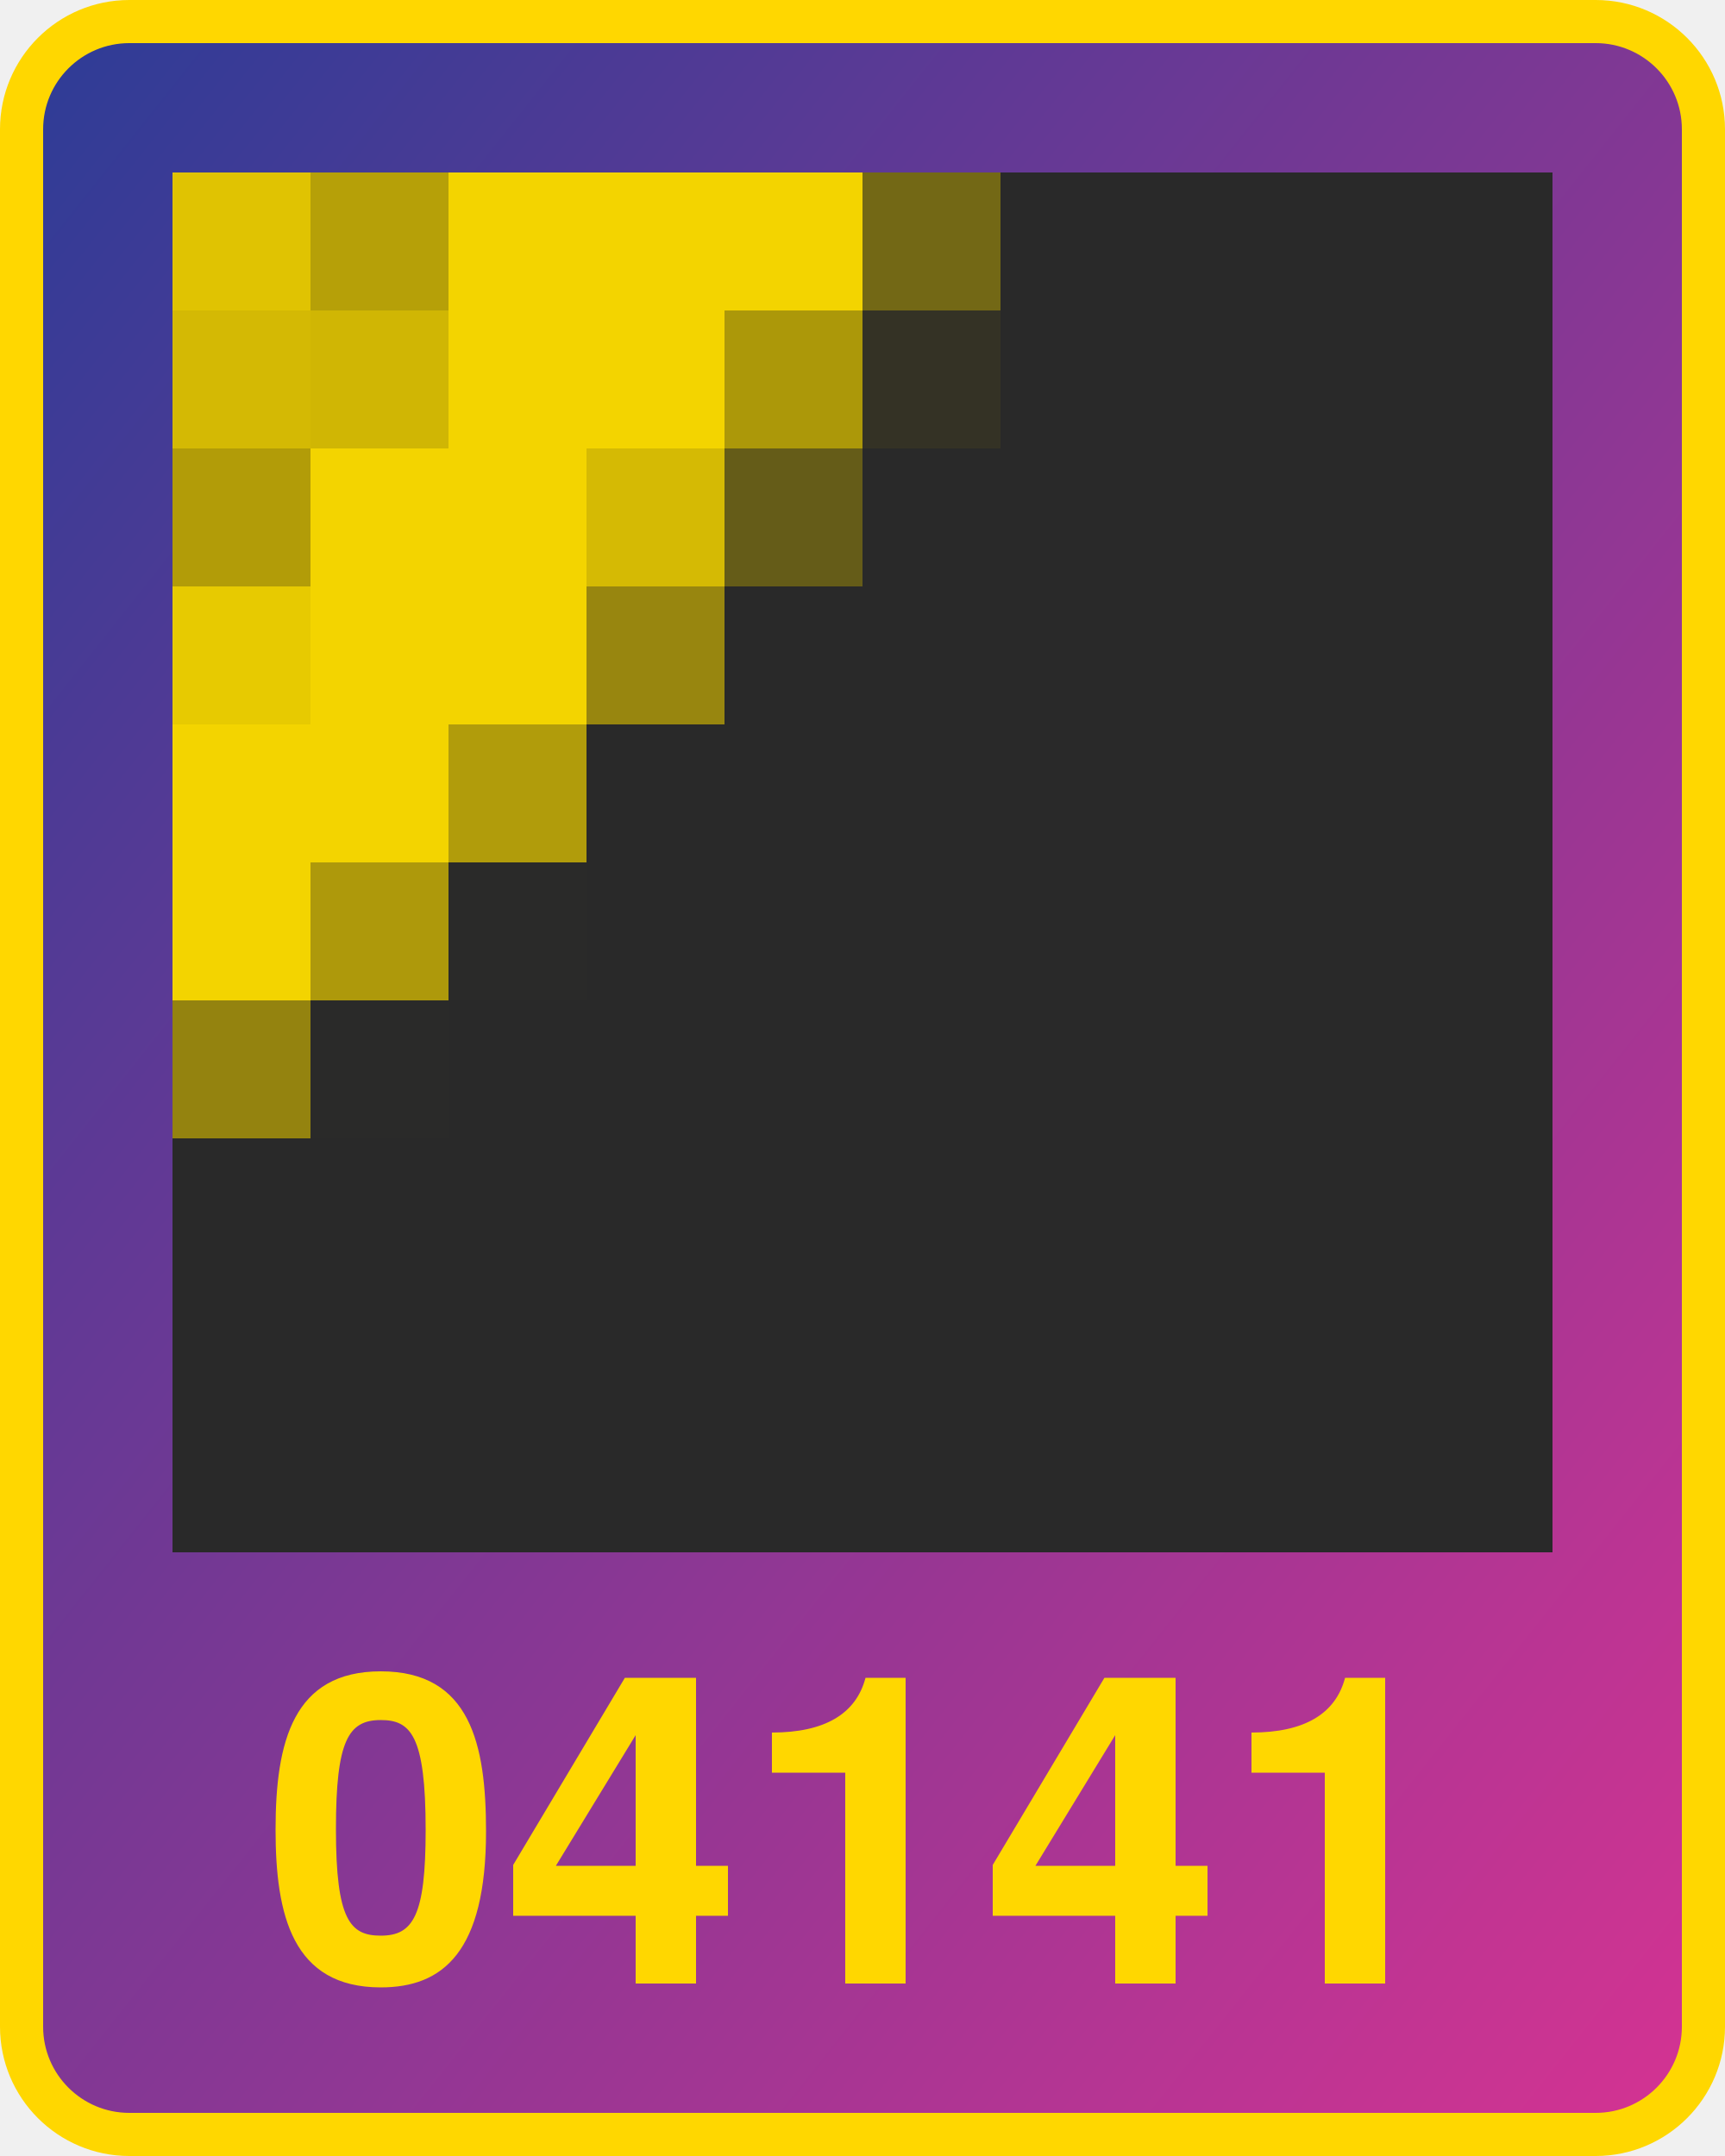
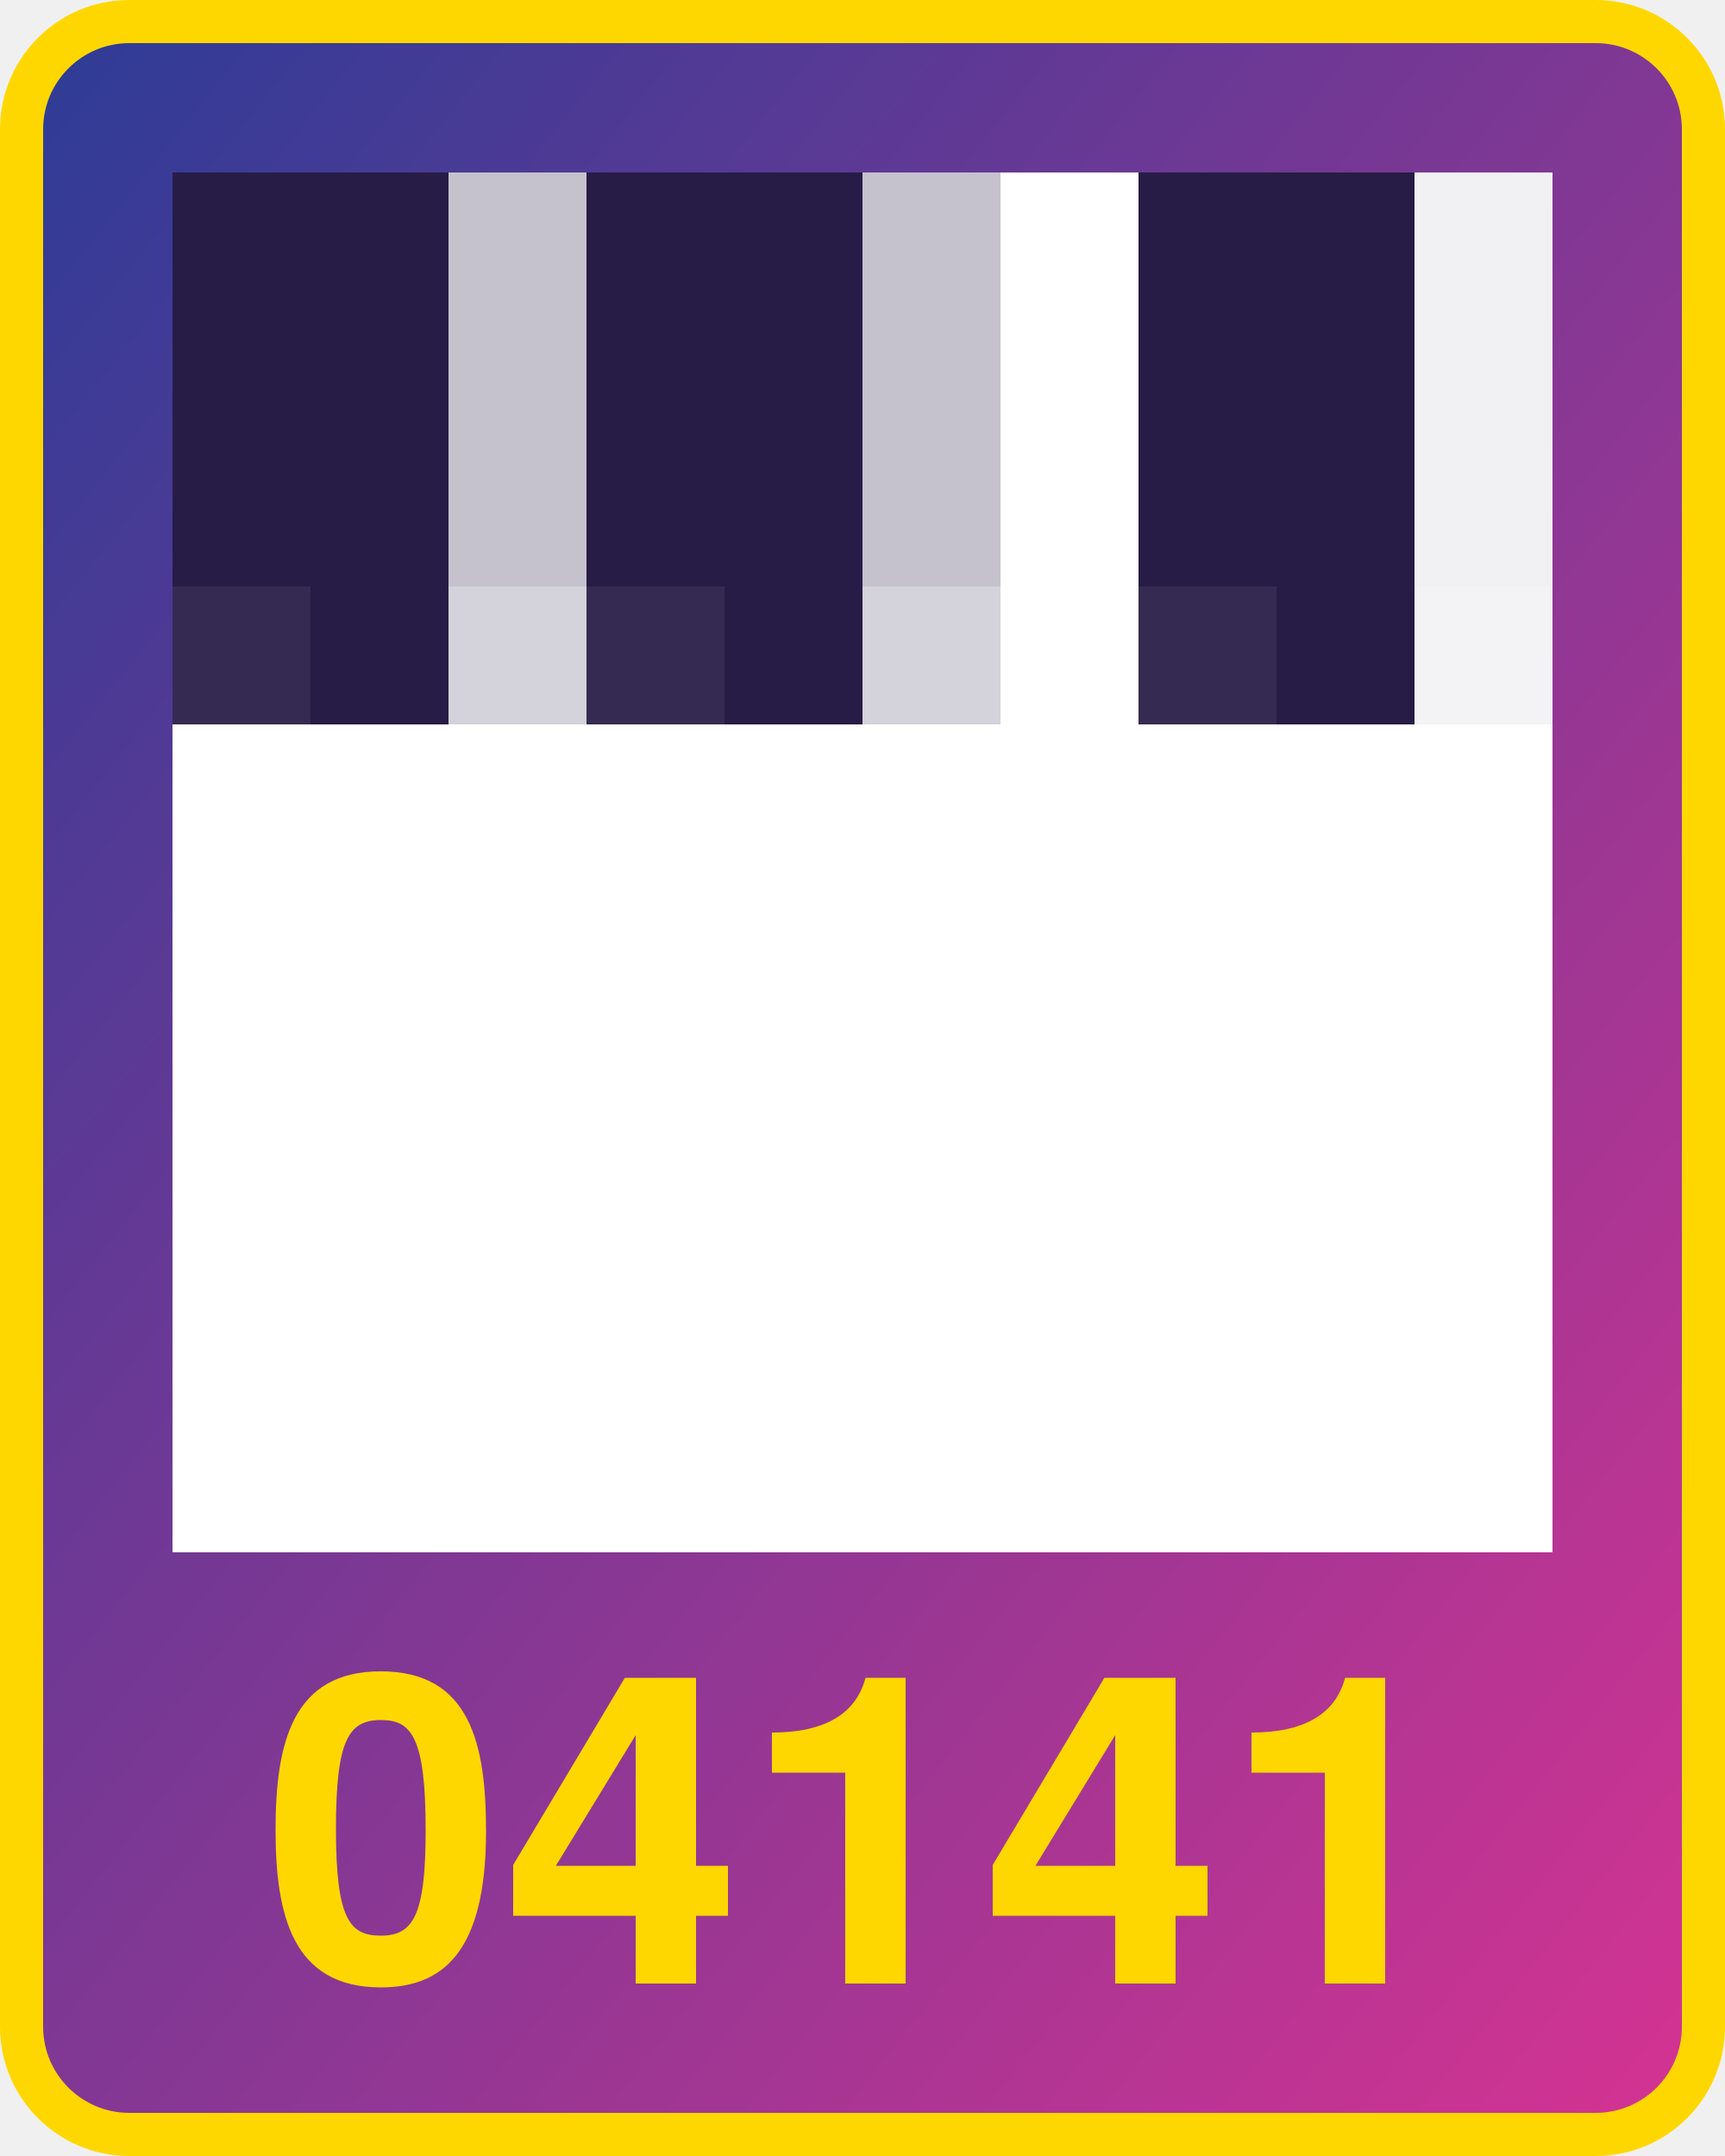
<svg xmlns="http://www.w3.org/2000/svg" width="800" height="1000">
  <defs>
    <linearGradient id="g" x1="0" x2="1" y1="0" y2="1">
      <stop offset="0%" stop-color="#2d3c96" />
      <stop offset="100%" stop-color="#d53392" />
    </linearGradient>
  </defs>
  <rect x="10" y="10" width="780" height="980" fill="url(#g)" rx="50" ry="50" stroke="gold" stroke-width="20" />
  <text x="400" y="920" width="780" text-anchor="middle" style="font:bold 200px 'Helvetica Neue';fill:gold">04141</text>
  <g transform="translate(80 80) scale(64)">
-     <rect x="0" y="0" width="1" height="1" fill="#e0c302" />
-     <rect x="0" y="1" width="1" height="1" fill="#d4b904" />
-     <rect x="0" y="2" width="1" height="1" fill="#b29c08" />
-     <rect x="0" y="3" width="1" height="1" fill="#e7ca01" />
-     <rect x="0" y="4" width="1" height="1" fill="#f3d400" />
-     <rect x="0" y="5" width="1" height="1" fill="#f3d400" />
-     <rect x="0" y="6" width="1" height="1" fill="#94830f" />
-     <rect x="0" y="7" width="1" height="1" fill="#292929" />
-     <rect x="0" y="8" width="1" height="1" fill="#292929" />
-     <rect x="0" y="9" width="1" height="1" fill="#292929" />
-     <rect x="1" y="0" width="1" height="1" fill="#b6a008" />
-     <rect x="1" y="1" width="1" height="1" fill="#d0b604" />
-     <rect x="1" y="2" width="1" height="1" fill="#f3d400" />
-     <rect x="1" y="3" width="1" height="1" fill="#f3d400" />
-     <rect x="1" y="4" width="1" height="1" fill="#f3d400" />
-     <rect x="1" y="5" width="1" height="1" fill="#ae990b" />
-     <rect x="1" y="6" width="1" height="1" fill="#2a2a29" />
-     <rect x="1" y="7" width="1" height="1" fill="#292929" />
-     <rect x="1" y="8" width="1" height="1" fill="#292929" />
-     <rect x="1" y="9" width="1" height="1" fill="#292929" />
-     <rect x="2" y="0" width="1" height="1" fill="#f3d400" />
-     <rect x="2" y="1" width="1" height="1" fill="#f3d400" />
-     <rect x="2" y="2" width="1" height="1" fill="#f3d400" />
-     <rect x="2" y="3" width="1" height="1" fill="#f3d400" />
-     <rect x="2" y="4" width="1" height="1" fill="#b19c0b" />
-     <rect x="2" y="5" width="1" height="1" fill="#2a2a29" />
-     <rect x="2" y="6" width="1" height="1" fill="#292929" />
-     <rect x="2" y="7" width="1" height="1" fill="#292929" />
-     <rect x="2" y="8" width="1" height="1" fill="#292929" />
-     <rect x="2" y="9" width="1" height="1" fill="#292929" />
-     <rect x="3" y="0" width="1" height="1" fill="#f3d400" />
-     <rect x="3" y="1" width="1" height="1" fill="#f3d400" />
-     <rect x="3" y="2" width="1" height="1" fill="#d5ba04" />
-     <rect x="3" y="3" width="1" height="1" fill="#98860f" />
-     <rect x="3" y="4" width="1" height="1" fill="#292929" />
-     <rect x="3" y="5" width="1" height="1" fill="#292929" />
-     <rect x="3" y="6" width="1" height="1" fill="#292929" />
-     <rect x="3" y="7" width="1" height="1" fill="#292929" />
-     <rect x="3" y="8" width="1" height="1" fill="#292929" />
-     <rect x="3" y="9" width="1" height="1" fill="#292929" />
-     <rect x="4" y="0" width="1" height="1" fill="#f3d400" />
-     <rect x="4" y="1" width="1" height="1" fill="#ac9809" />
-     <rect x="4" y="2" width="1" height="1" fill="#655c18" />
-     <rect x="4" y="3" width="1" height="1" fill="#292929" />
-     <rect x="4" y="4" width="1" height="1" fill="#292929" />
-     <rect x="4" y="5" width="1" height="1" fill="#292929" />
-     <rect x="4" y="6" width="1" height="1" fill="#292929" />
-     <rect x="4" y="7" width="1" height="1" fill="#292929" />
-     <rect x="4" y="8" width="1" height="1" fill="#292929" />
-     <rect x="4" y="9" width="1" height="1" fill="#292929" />
-     <rect x="5" y="0" width="1" height="1" fill="#736815" />
-     <rect x="5" y="1" width="1" height="1" fill="#343225" />
-     <rect x="5" y="2" width="1" height="1" fill="#292929" />
-     <rect x="5" y="3" width="1" height="1" fill="#292929" />
-     <rect x="5" y="4" width="1" height="1" fill="#292929" />
-     <rect x="5" y="5" width="1" height="1" fill="#292929" />
-     <rect x="5" y="6" width="1" height="1" fill="#292929" />
-     <rect x="5" y="7" width="1" height="1" fill="#292929" />
-     <rect x="5" y="8" width="1" height="1" fill="#292929" />
-     <rect x="5" y="9" width="1" height="1" fill="#292929" />
-     <rect x="6" y="0" width="1" height="1" fill="#292929" />
-     <rect x="6" y="1" width="1" height="1" fill="#292929" />
-     <rect x="6" y="2" width="1" height="1" fill="#292929" />
-     <rect x="6" y="3" width="1" height="1" fill="#292929" />
-     <rect x="6" y="4" width="1" height="1" fill="#292929" />
-     <rect x="6" y="5" width="1" height="1" fill="#292929" />
-     <rect x="6" y="6" width="1" height="1" fill="#292929" />
-     <rect x="6" y="7" width="1" height="1" fill="#292929" />
-     <rect x="6" y="8" width="1" height="1" fill="#292929" />
-     <rect x="6" y="9" width="1" height="1" fill="#292929" />
-     <rect x="7" y="0" width="1" height="1" fill="#292929" />
-     <rect x="7" y="1" width="1" height="1" fill="#292929" />
-     <rect x="7" y="2" width="1" height="1" fill="#292929" />
-     <rect x="7" y="3" width="1" height="1" fill="#292929" />
-     <rect x="7" y="4" width="1" height="1" fill="#292929" />
-     <rect x="7" y="5" width="1" height="1" fill="#292929" />
-     <rect x="7" y="6" width="1" height="1" fill="#292929" />
-     <rect x="7" y="7" width="1" height="1" fill="#292929" />
-     <rect x="7" y="8" width="1" height="1" fill="#292929" />
-     <rect x="7" y="9" width="1" height="1" fill="#292929" />
-     <rect x="8" y="0" width="1" height="1" fill="#292929" />
-     <rect x="8" y="1" width="1" height="1" fill="#292929" />
-     <rect x="8" y="2" width="1" height="1" fill="#292929" />
-     <rect x="8" y="3" width="1" height="1" fill="#292929" />
-     <rect x="8" y="4" width="1" height="1" fill="#292929" />
-     <rect x="8" y="5" width="1" height="1" fill="#292929" />
-     <rect x="8" y="6" width="1" height="1" fill="#292929" />
-     <rect x="8" y="7" width="1" height="1" fill="#292929" />
-     <rect x="8" y="8" width="1" height="1" fill="#292929" />
-     <rect x="8" y="9" width="1" height="1" fill="#292929" />
-     <rect x="9" y="0" width="1" height="1" fill="#292929" />
-     <rect x="9" y="1" width="1" height="1" fill="#292929" />
-     <rect x="9" y="2" width="1" height="1" fill="#292929" />
-     <rect x="9" y="3" width="1" height="1" fill="#292929" />
-     <rect x="9" y="4" width="1" height="1" fill="#292929" />
-     <rect x="9" y="5" width="1" height="1" fill="#292929" />
-     <rect x="9" y="6" width="1" height="1" fill="#292929" />
-     <rect x="9" y="7" width="1" height="1" fill="#292929" />
-     <rect x="9" y="8" width="1" height="1" fill="#292929" />
-     <rect x="9" y="9" width="1" height="1" fill="#292929" />
+     <rect x="0" y="0" width="1" height="1" fill="#271c46" />
+     <rect x="0" y="1" width="1" height="1" fill="#271c46" />
+     <rect x="0" y="2" width="1" height="1" fill="#271c46" />
+     <rect x="0" y="3" width="1" height="1" fill="#352b52" />
+     <rect x="0" y="4" width="1" height="1" fill="#ffffff" />
+     <rect x="0" y="5" width="1" height="1" fill="#ffffff" />
+     <rect x="0" y="6" width="1" height="1" fill="#ffffff" />
+     <rect x="0" y="7" width="1" height="1" fill="#ffffff" />
+     <rect x="0" y="8" width="1" height="1" fill="#ffffff" />
+     <rect x="0" y="9" width="1" height="1" fill="#ffffff" />
+     <rect x="1" y="0" width="1" height="1" fill="#271c46" />
+     <rect x="1" y="1" width="1" height="1" fill="#271c46" />
+     <rect x="1" y="2" width="1" height="1" fill="#271c46" />
+     <rect x="1" y="3" width="1" height="1" fill="#271c46" />
+     <rect x="1" y="4" width="1" height="1" fill="#ffffff" />
+     <rect x="1" y="5" width="1" height="1" fill="#ffffff" />
+     <rect x="1" y="6" width="1" height="1" fill="#ffffff" />
+     <rect x="1" y="7" width="1" height="1" fill="#ffffff" />
+     <rect x="1" y="8" width="1" height="1" fill="#ffffff" />
+     <rect x="1" y="9" width="1" height="1" fill="#ffffff" />
+     <rect x="2" y="0" width="1" height="1" fill="#c5c2ce" />
+     <rect x="2" y="1" width="1" height="1" fill="#c5c2ce" />
+     <rect x="2" y="2" width="1" height="1" fill="#c5c2ce" />
+     <rect x="2" y="3" width="1" height="1" fill="#d4d2da" />
+     <rect x="2" y="4" width="1" height="1" fill="#ffffff" />
+     <rect x="2" y="5" width="1" height="1" fill="#ffffff" />
+     <rect x="2" y="6" width="1" height="1" fill="#ffffff" />
+     <rect x="2" y="7" width="1" height="1" fill="#ffffff" />
+     <rect x="2" y="8" width="1" height="1" fill="#ffffff" />
+     <rect x="2" y="9" width="1" height="1" fill="#ffffff" />
+     <rect x="3" y="0" width="1" height="1" fill="#271c46" />
+     <rect x="3" y="1" width="1" height="1" fill="#271c46" />
+     <rect x="3" y="2" width="1" height="1" fill="#271c46" />
+     <rect x="3" y="3" width="1" height="1" fill="#352b52" />
+     <rect x="3" y="4" width="1" height="1" fill="#ffffff" />
+     <rect x="3" y="5" width="1" height="1" fill="#ffffff" />
+     <rect x="3" y="6" width="1" height="1" fill="#ffffff" />
+     <rect x="3" y="7" width="1" height="1" fill="#ffffff" />
+     <rect x="3" y="8" width="1" height="1" fill="#ffffff" />
+     <rect x="3" y="9" width="1" height="1" fill="#ffffff" />
+     <rect x="4" y="0" width="1" height="1" fill="#271c46" />
+     <rect x="4" y="1" width="1" height="1" fill="#271c46" />
+     <rect x="4" y="2" width="1" height="1" fill="#271c46" />
+     <rect x="4" y="3" width="1" height="1" fill="#271c46" />
+     <rect x="4" y="4" width="1" height="1" fill="#ffffff" />
+     <rect x="4" y="5" width="1" height="1" fill="#ffffff" />
+     <rect x="4" y="6" width="1" height="1" fill="#ffffff" />
+     <rect x="4" y="7" width="1" height="1" fill="#ffffff" />
+     <rect x="4" y="8" width="1" height="1" fill="#ffffff" />
+     <rect x="4" y="9" width="1" height="1" fill="#ffffff" />
+     <rect x="5" y="0" width="1" height="1" fill="#c5c2ce" />
+     <rect x="5" y="1" width="1" height="1" fill="#c5c2ce" />
+     <rect x="5" y="2" width="1" height="1" fill="#c5c2ce" />
+     <rect x="5" y="3" width="1" height="1" fill="#d4d2da" />
+     <rect x="5" y="4" width="1" height="1" fill="#ffffff" />
+     <rect x="5" y="5" width="1" height="1" fill="#ffffff" />
+     <rect x="5" y="6" width="1" height="1" fill="#ffffff" />
+     <rect x="5" y="7" width="1" height="1" fill="#ffffff" />
+     <rect x="5" y="8" width="1" height="1" fill="#ffffff" />
+     <rect x="5" y="9" width="1" height="1" fill="#ffffff" />
+     <rect x="6" y="0" width="1" height="1" fill="#ffffff" />
+     <rect x="6" y="1" width="1" height="1" fill="#ffffff" />
+     <rect x="6" y="2" width="1" height="1" fill="#ffffff" />
+     <rect x="6" y="3" width="1" height="1" fill="#ffffff" />
+     <rect x="6" y="4" width="1" height="1" fill="#ffffff" />
+     <rect x="6" y="5" width="1" height="1" fill="#ffffff" />
+     <rect x="6" y="6" width="1" height="1" fill="#ffffff" />
+     <rect x="6" y="7" width="1" height="1" fill="#ffffff" />
+     <rect x="6" y="8" width="1" height="1" fill="#ffffff" />
+     <rect x="6" y="9" width="1" height="1" fill="#ffffff" />
+     <rect x="7" y="0" width="1" height="1" fill="#271c46" />
+     <rect x="7" y="1" width="1" height="1" fill="#271c46" />
+     <rect x="7" y="2" width="1" height="1" fill="#271c46" />
+     <rect x="7" y="3" width="1" height="1" fill="#352b52" />
+     <rect x="7" y="4" width="1" height="1" fill="#ffffff" />
+     <rect x="7" y="5" width="1" height="1" fill="#ffffff" />
+     <rect x="7" y="6" width="1" height="1" fill="#ffffff" />
+     <rect x="7" y="7" width="1" height="1" fill="#ffffff" />
+     <rect x="7" y="8" width="1" height="1" fill="#ffffff" />
+     <rect x="7" y="9" width="1" height="1" fill="#ffffff" />
+     <rect x="8" y="0" width="1" height="1" fill="#271c46" />
+     <rect x="8" y="1" width="1" height="1" fill="#271c46" />
+     <rect x="8" y="2" width="1" height="1" fill="#271c46" />
+     <rect x="8" y="3" width="1" height="1" fill="#271c46" />
+     <rect x="8" y="4" width="1" height="1" fill="#ffffff" />
+     <rect x="8" y="5" width="1" height="1" fill="#ffffff" />
+     <rect x="8" y="6" width="1" height="1" fill="#ffffff" />
+     <rect x="8" y="7" width="1" height="1" fill="#ffffff" />
+     <rect x="8" y="8" width="1" height="1" fill="#ffffff" />
+     <rect x="8" y="9" width="1" height="1" fill="#ffffff" />
+     <rect x="9" y="0" width="1" height="1" fill="#f1f0f2" />
+     <rect x="9" y="1" width="1" height="1" fill="#f1f0f2" />
+     <rect x="9" y="2" width="1" height="1" fill="#f1f0f2" />
+     <rect x="9" y="3" width="1" height="1" fill="#f3f3f5" />
+     <rect x="9" y="4" width="1" height="1" fill="#ffffff" />
+     <rect x="9" y="5" width="1" height="1" fill="#ffffff" />
+     <rect x="9" y="6" width="1" height="1" fill="#ffffff" />
+     <rect x="9" y="7" width="1" height="1" fill="#ffffff" />
+     <rect x="9" y="8" width="1" height="1" fill="#ffffff" />
+     <rect x="9" y="9" width="1" height="1" fill="#ffffff" />
  </g>
</svg>
